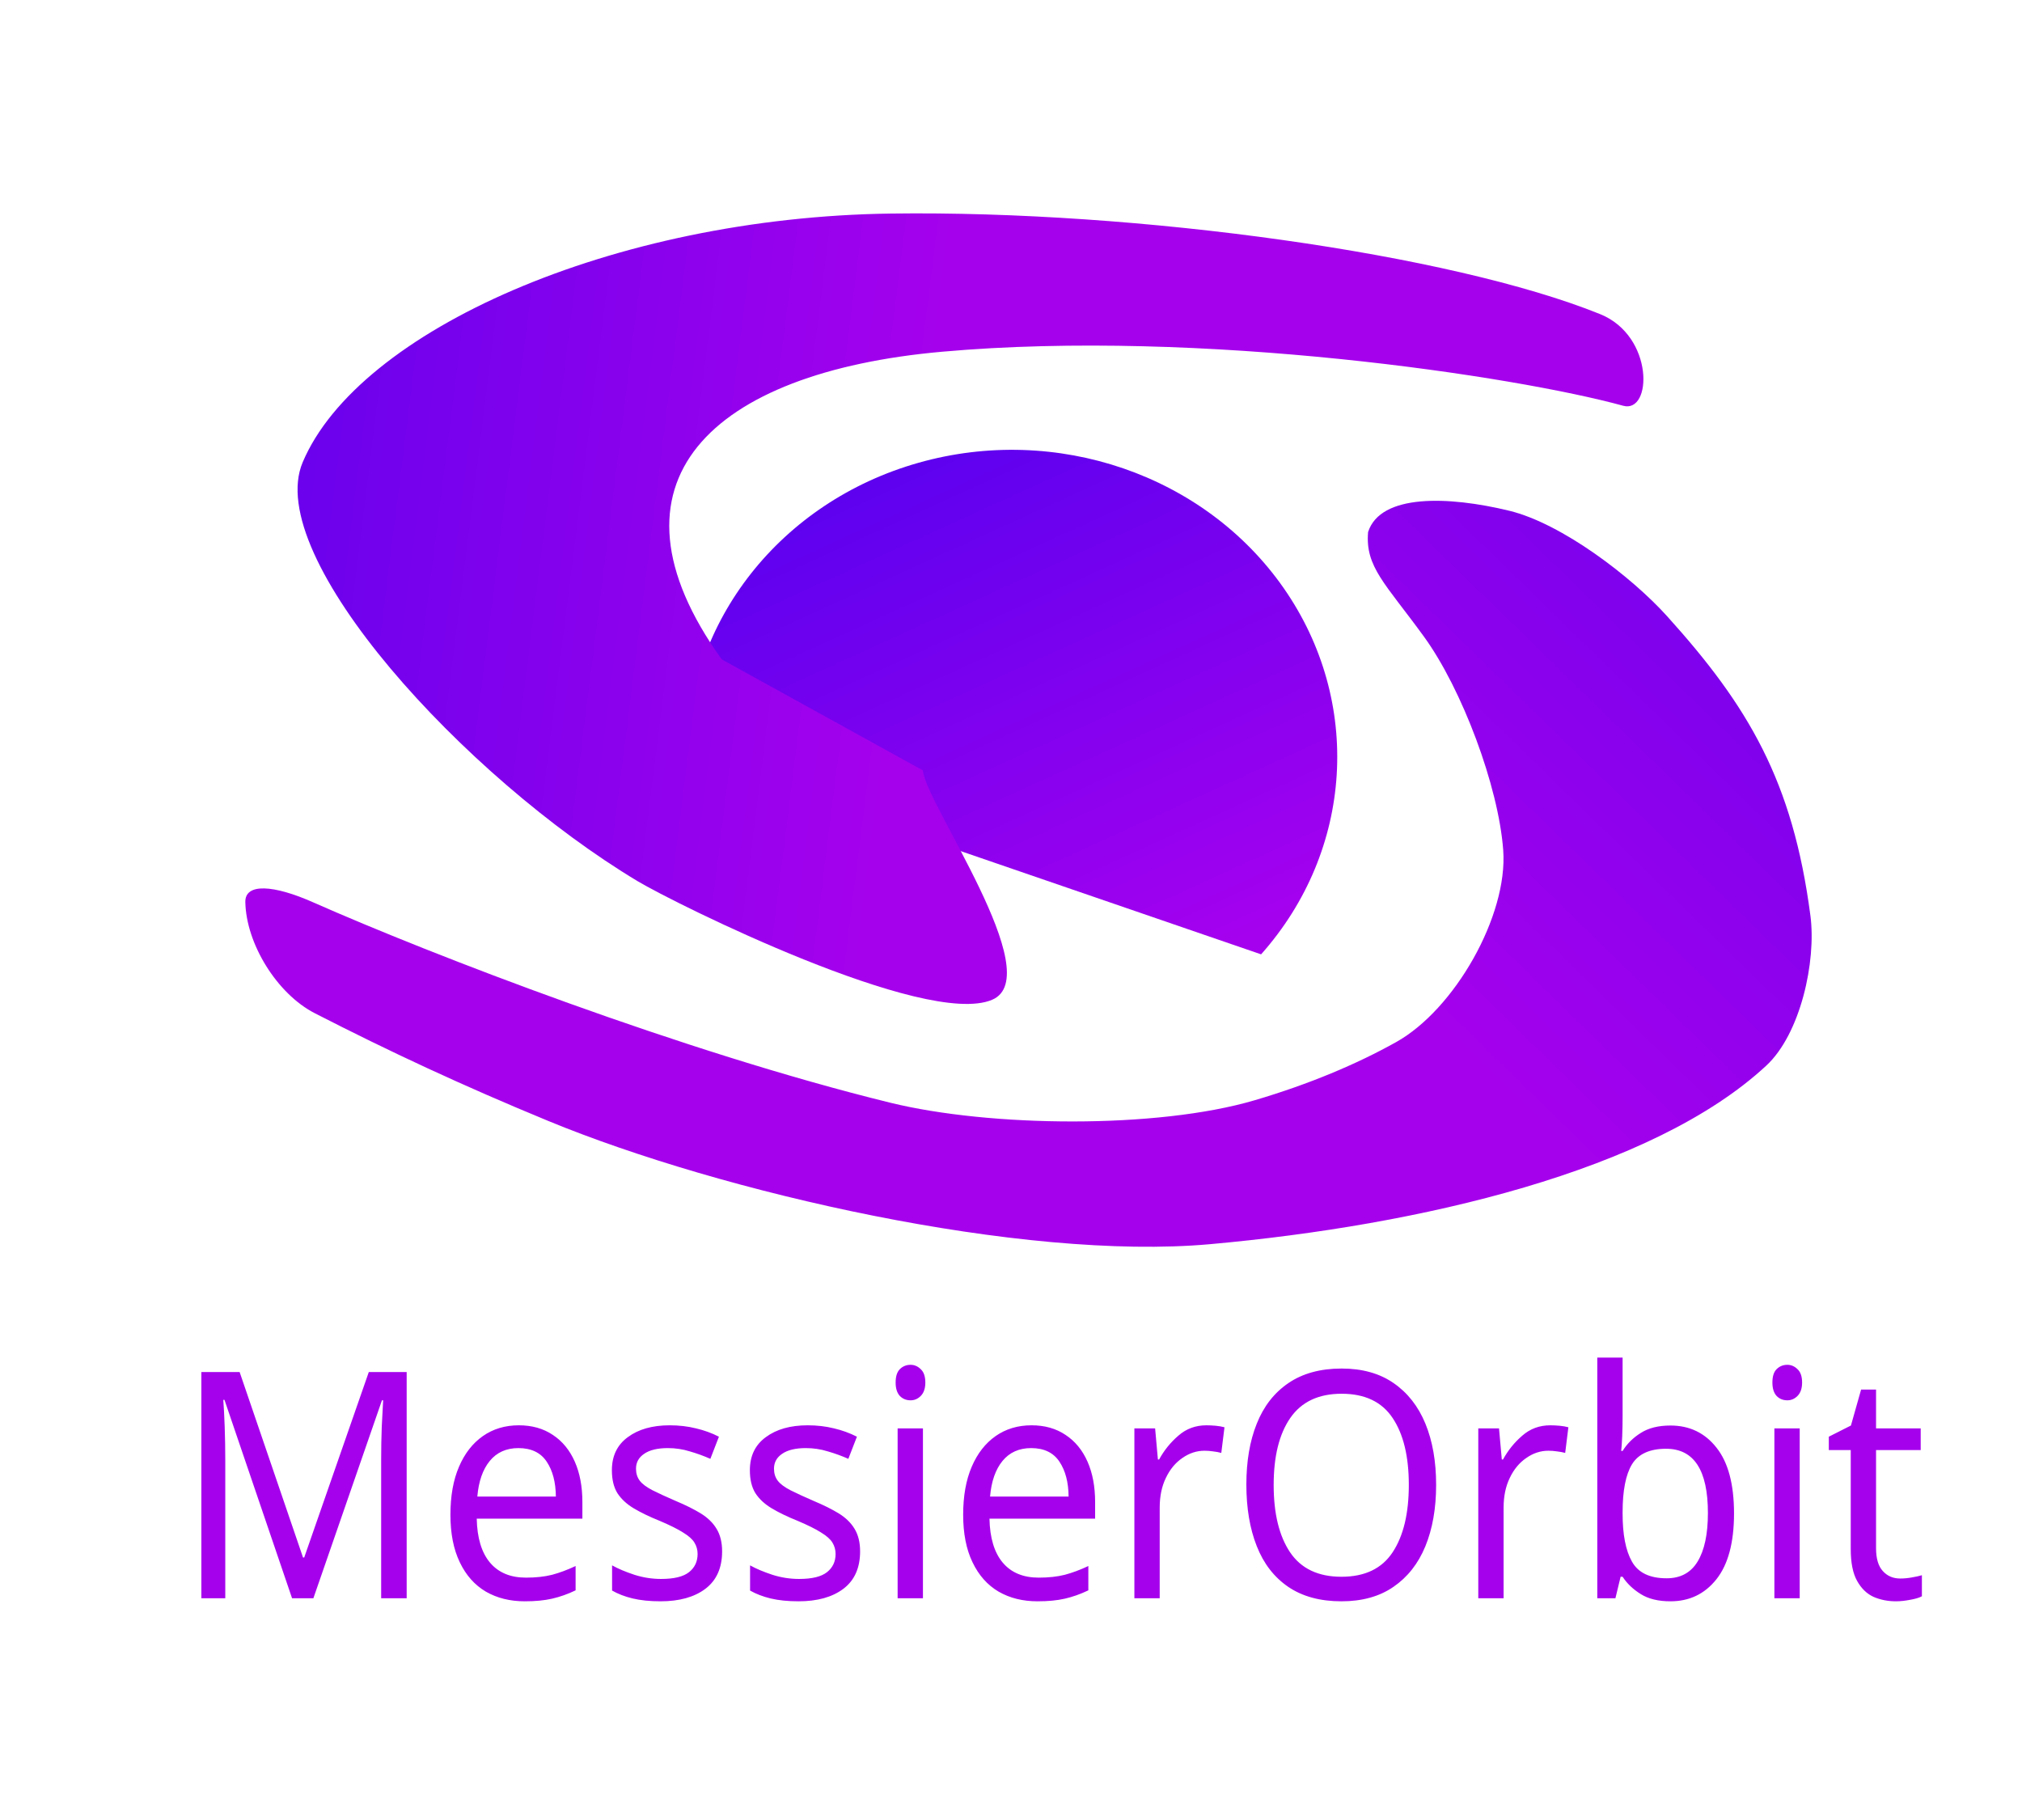
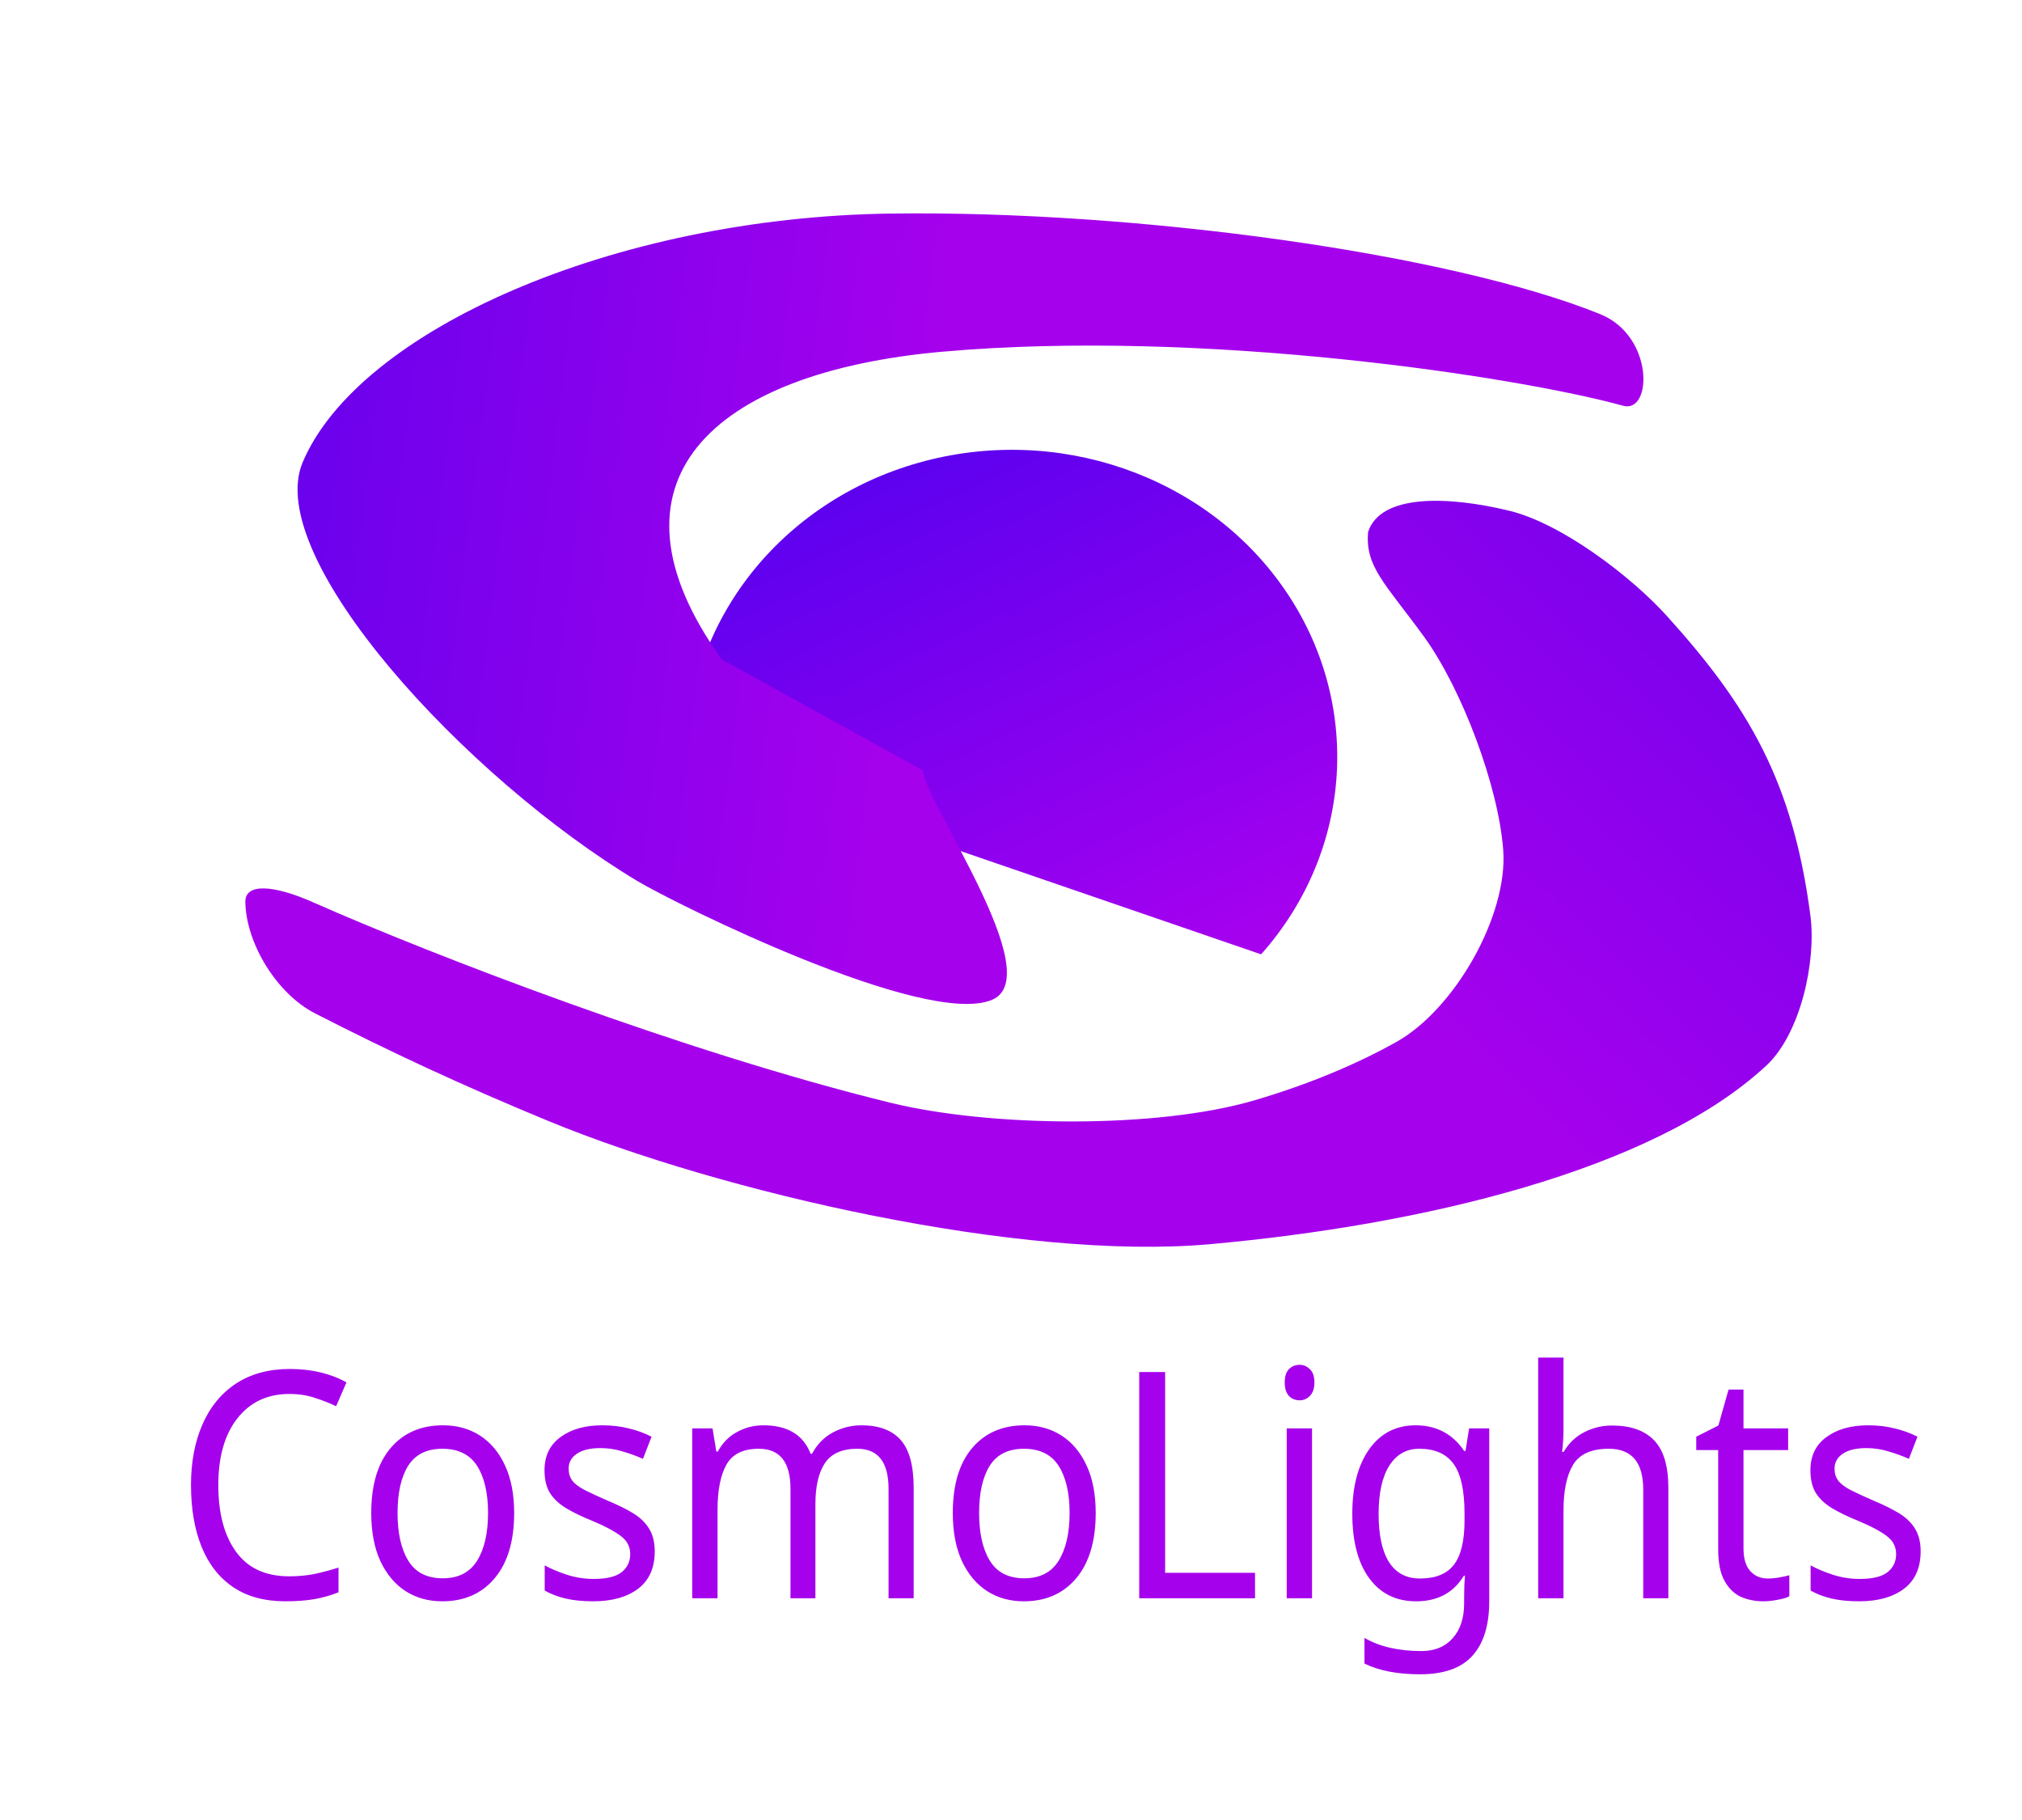
<svg xmlns="http://www.w3.org/2000/svg" xmlns:xlink="http://www.w3.org/1999/xlink" width="200mm" height="180mm" viewBox="0 0 200 180" version="1.1" id="svg1">
  <defs id="defs1">
    <linearGradient id="linearGradient5">
      <stop style="stop-color:#a501ed;stop-opacity:1;" offset="0.548" id="stop5" />
      <stop style="stop-color:#6c01ed;stop-opacity:1;" offset="1" id="stop6" />
    </linearGradient>
    <linearGradient id="linearGradient3">
      <stop style="stop-color:#a601ef;stop-opacity:1;" offset="0" id="stop3" />
      <stop style="stop-color:#5601ef;stop-opacity:1;" offset="1" id="stop4" />
    </linearGradient>
    <linearGradient id="linearGradient1">
      <stop style="stop-color:#a501ed;stop-opacity:1;" offset="0.614" id="stop1" />
      <stop style="stop-color:#7301ed;stop-opacity:1;" offset="1" id="stop2" />
    </linearGradient>
    <linearGradient xlink:href="#linearGradient1" id="linearGradient2" x1="50.409" y1="171.191" x2="110.658" y2="110.941" gradientUnits="userSpaceOnUse" />
    <linearGradient xlink:href="#linearGradient3" id="linearGradient4" x1="-87.111" y1="-147.54" x2="-72.154" y2="-115.464" gradientUnits="userSpaceOnUse" />
    <linearGradient xlink:href="#linearGradient5" id="linearGradient6" x1="113.71" y1="130.76" x2="41.043" y2="121.837" gradientUnits="userSpaceOnUse" gradientTransform="matrix(1.818288,0,0,1.775614,-44.7,-164.0601)" />
  </defs>
  <g id="layer1">
    <path style="fill:url(#linearGradient4);stroke-width:0.265" id="path1" d="m -61.936,-134.556 c 0,7.557 -5.131,14.219 -12.622,16.386 -7.491,2.167 -15.565,-0.675 -19.86,-6.989 -4.296,-6.315 -3.794,-14.606 1.233,-20.394" transform="matrix(-1.818288,0,0,-1.775614,-44.7,-164.06)" />
    <path style="fill:url(#linearGradient6);stroke-width:0.475" d="m 91.282,76.192 c 0.216,3.181 12.438,20.313 6.851,22.687 C 91.531,101.685 66.692,89.323 63.085,87.16 45.982,76.901 25.979,55.076 29.94,45.717 35.447,32.704 60.651,21.488 88.132,21.121 c 24.505,-0.327 55.36,3.978 70.138,9.945 5.379,2.172 5.152,9.853 2.282,9.064 C 149.984,37.222 118.92,32.497 93.194,34.785 70.341,36.818 58.774,47.658 71.391,65.214" id="path3" />
    <path style="fill:url(#linearGradient2);stroke-width:0.265" d="m 99.009,122.019 c 0.682,-2.12 4.35,-2.001 7.677,-1.174 2.854,0.71 6.635,3.661 8.587,5.876 4.41,5.003 6.838,9.175 7.795,16.684 0.325,2.551 -0.544,6.579 -2.398,8.343 -6.183,5.881 -18.844,8.9 -30.266,9.949 -10.227,0.939 -26.522,-2.862 -36.004,-6.868 -4.663,-1.97 -8.621,-3.859 -12.695,-5.998 -2.054,-1.079 -3.733,-3.871 -3.776,-6.191 -0.02,-1.076 1.561,-0.949 3.668,0.006 6.461,2.926 20.177,8.35 31.429,11.174 5.397,1.355 14.485,1.467 19.809,-0.14 2.972,-0.897 5.556,-2.015 7.696,-3.239 3.181,-1.819 6.089,-7.042 5.825,-10.694 -0.256,-3.554 -2.243,-8.974 -4.312,-11.891 -2.108,-2.971 -3.204,-3.881 -3.038,-5.837 z" id="path4" transform="matrix(1.818288,0,0,1.775614,-44.7,-164.06)" />
    <text xml:space="preserve" style="font-style:normal;font-variant:normal;font-weight:normal;font-stretch:normal;font-size:22.578px;font-family:'Century Gothic';-inkscape-font-specification:'Century Gothic';text-align:start;writing-mode:lr-tb;direction:ltr;text-anchor:start;white-space:pre;inline-size:142.759;display:inline;fill:#a501ed;fill-opacity:1;stroke-width:0.265" x="126.547" y="139.169" id="text1" transform="matrix(1.261847,0,0,1.387343,-142.5261,-35.01176)">
-       <tspan x="126.547" y="139.169" id="tspan1">MessierOrbit</tspan>
+       <tspan x="126.547" y="139.169" id="tspan2">CosmoLights</tspan>
    </text>
  </g>
</svg>
